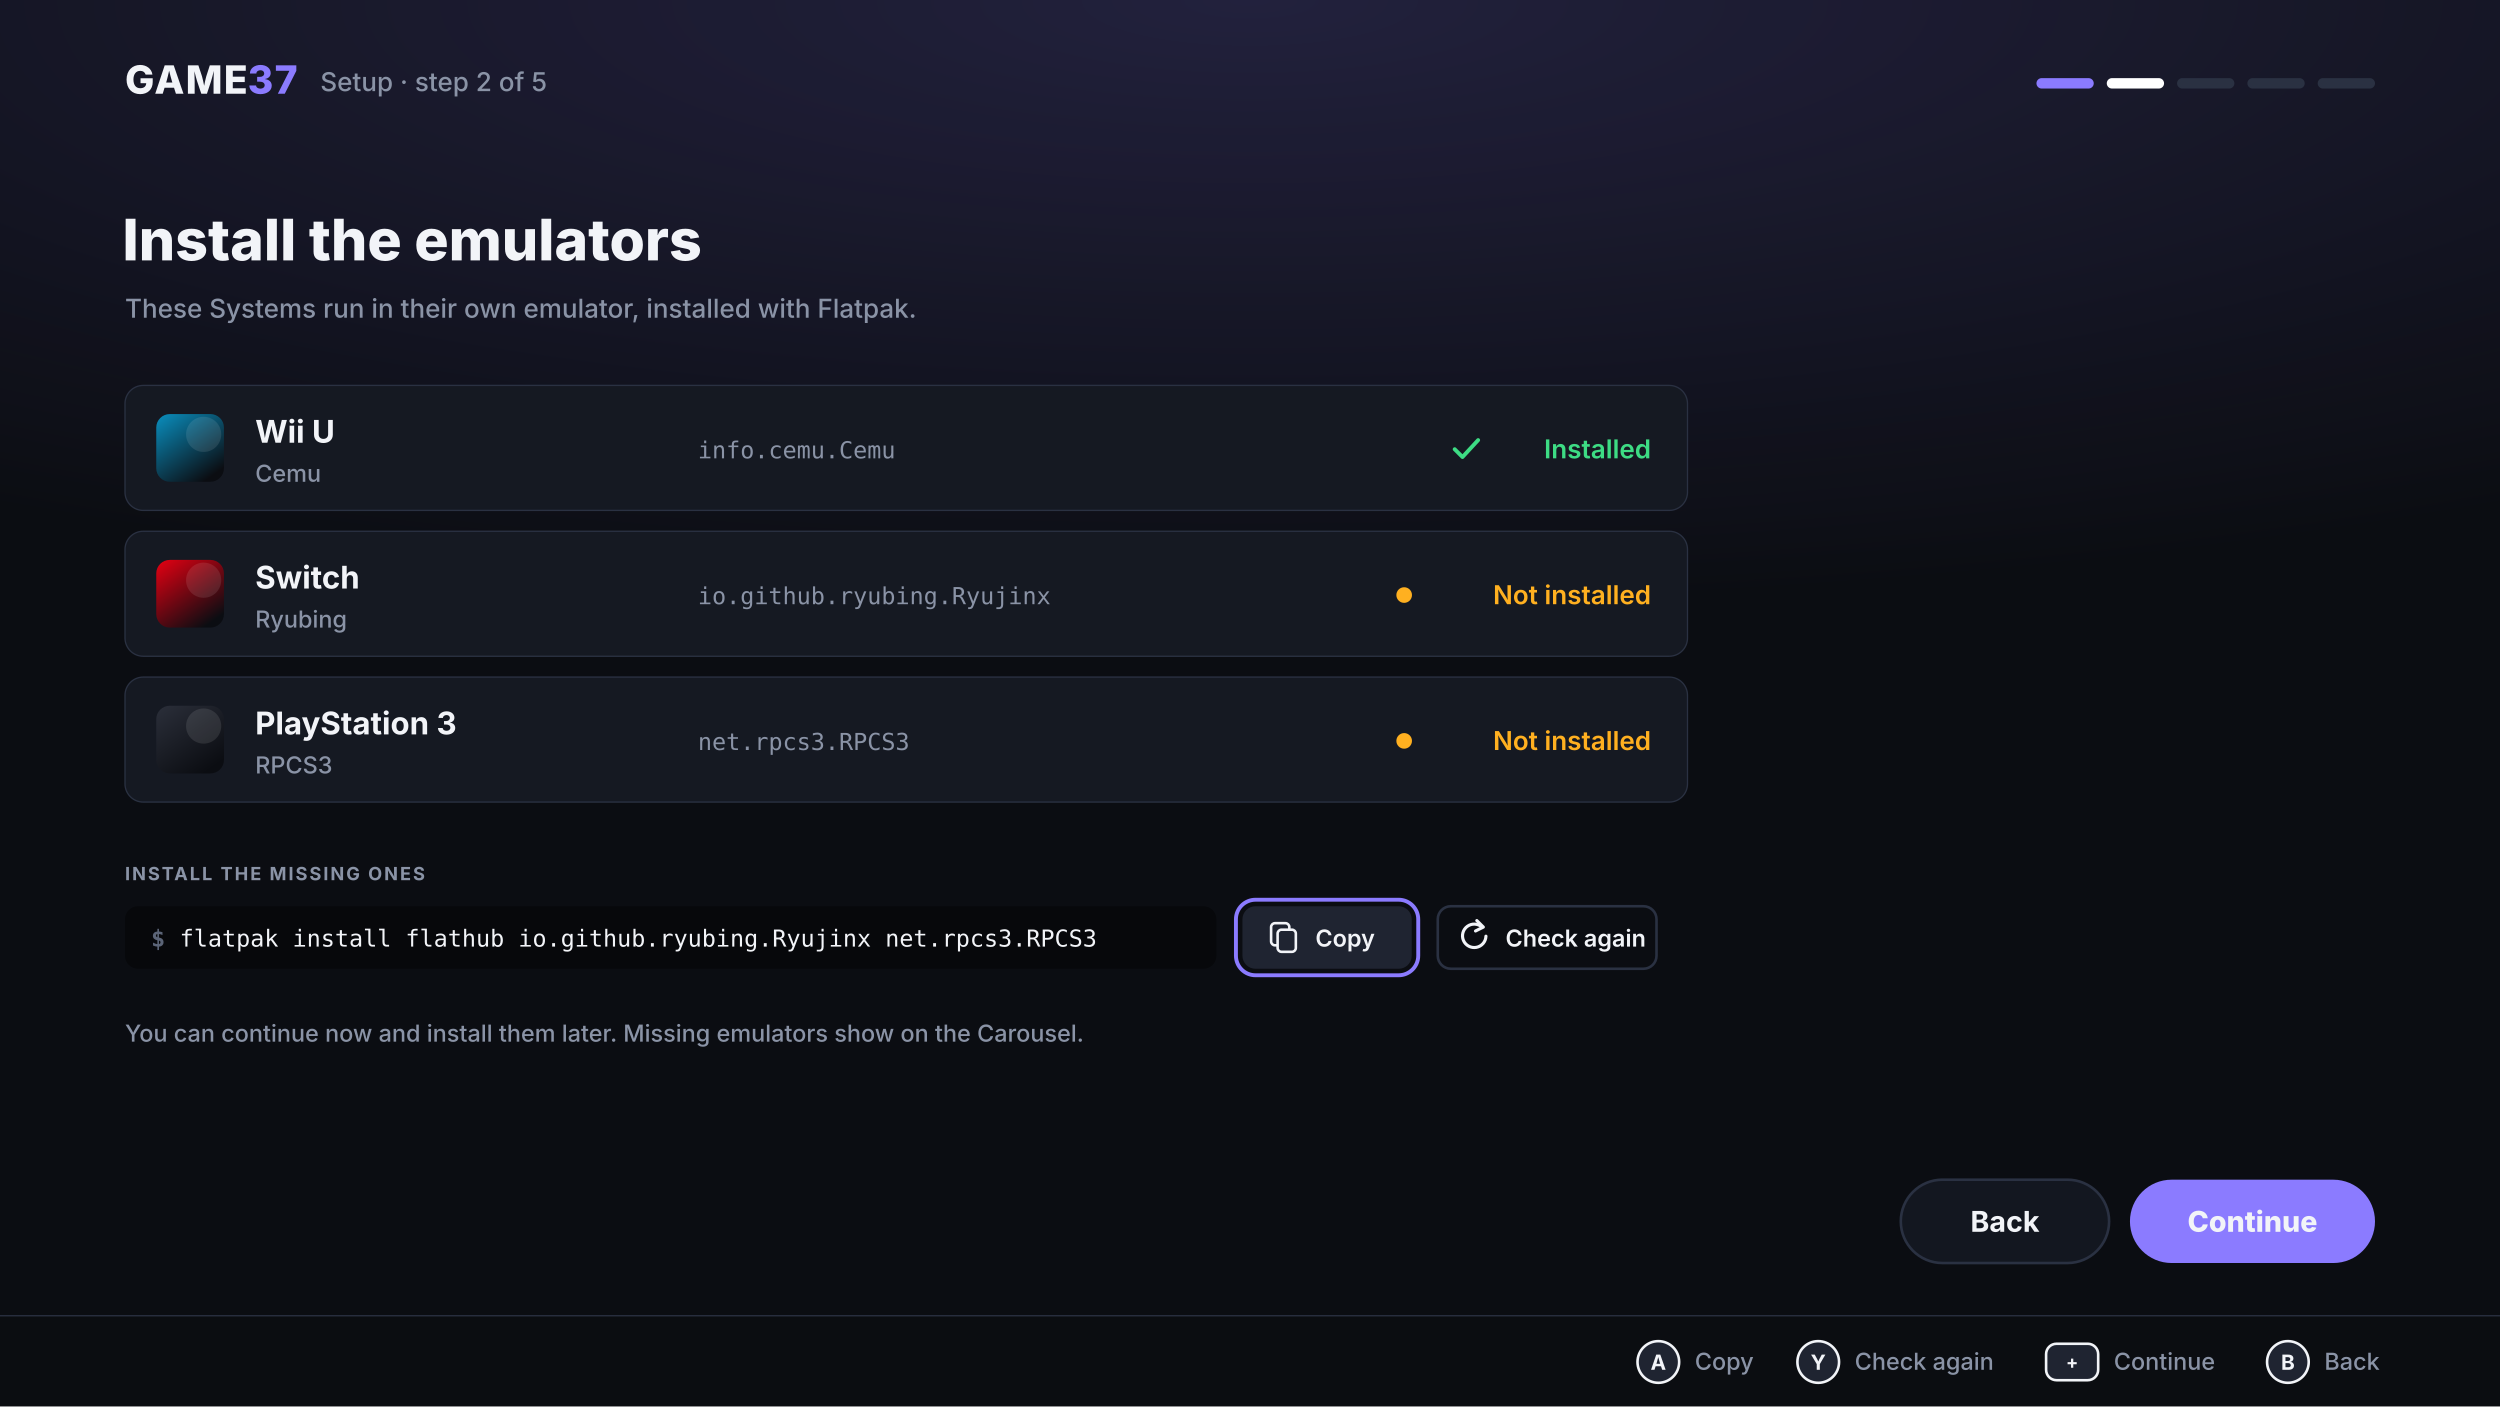
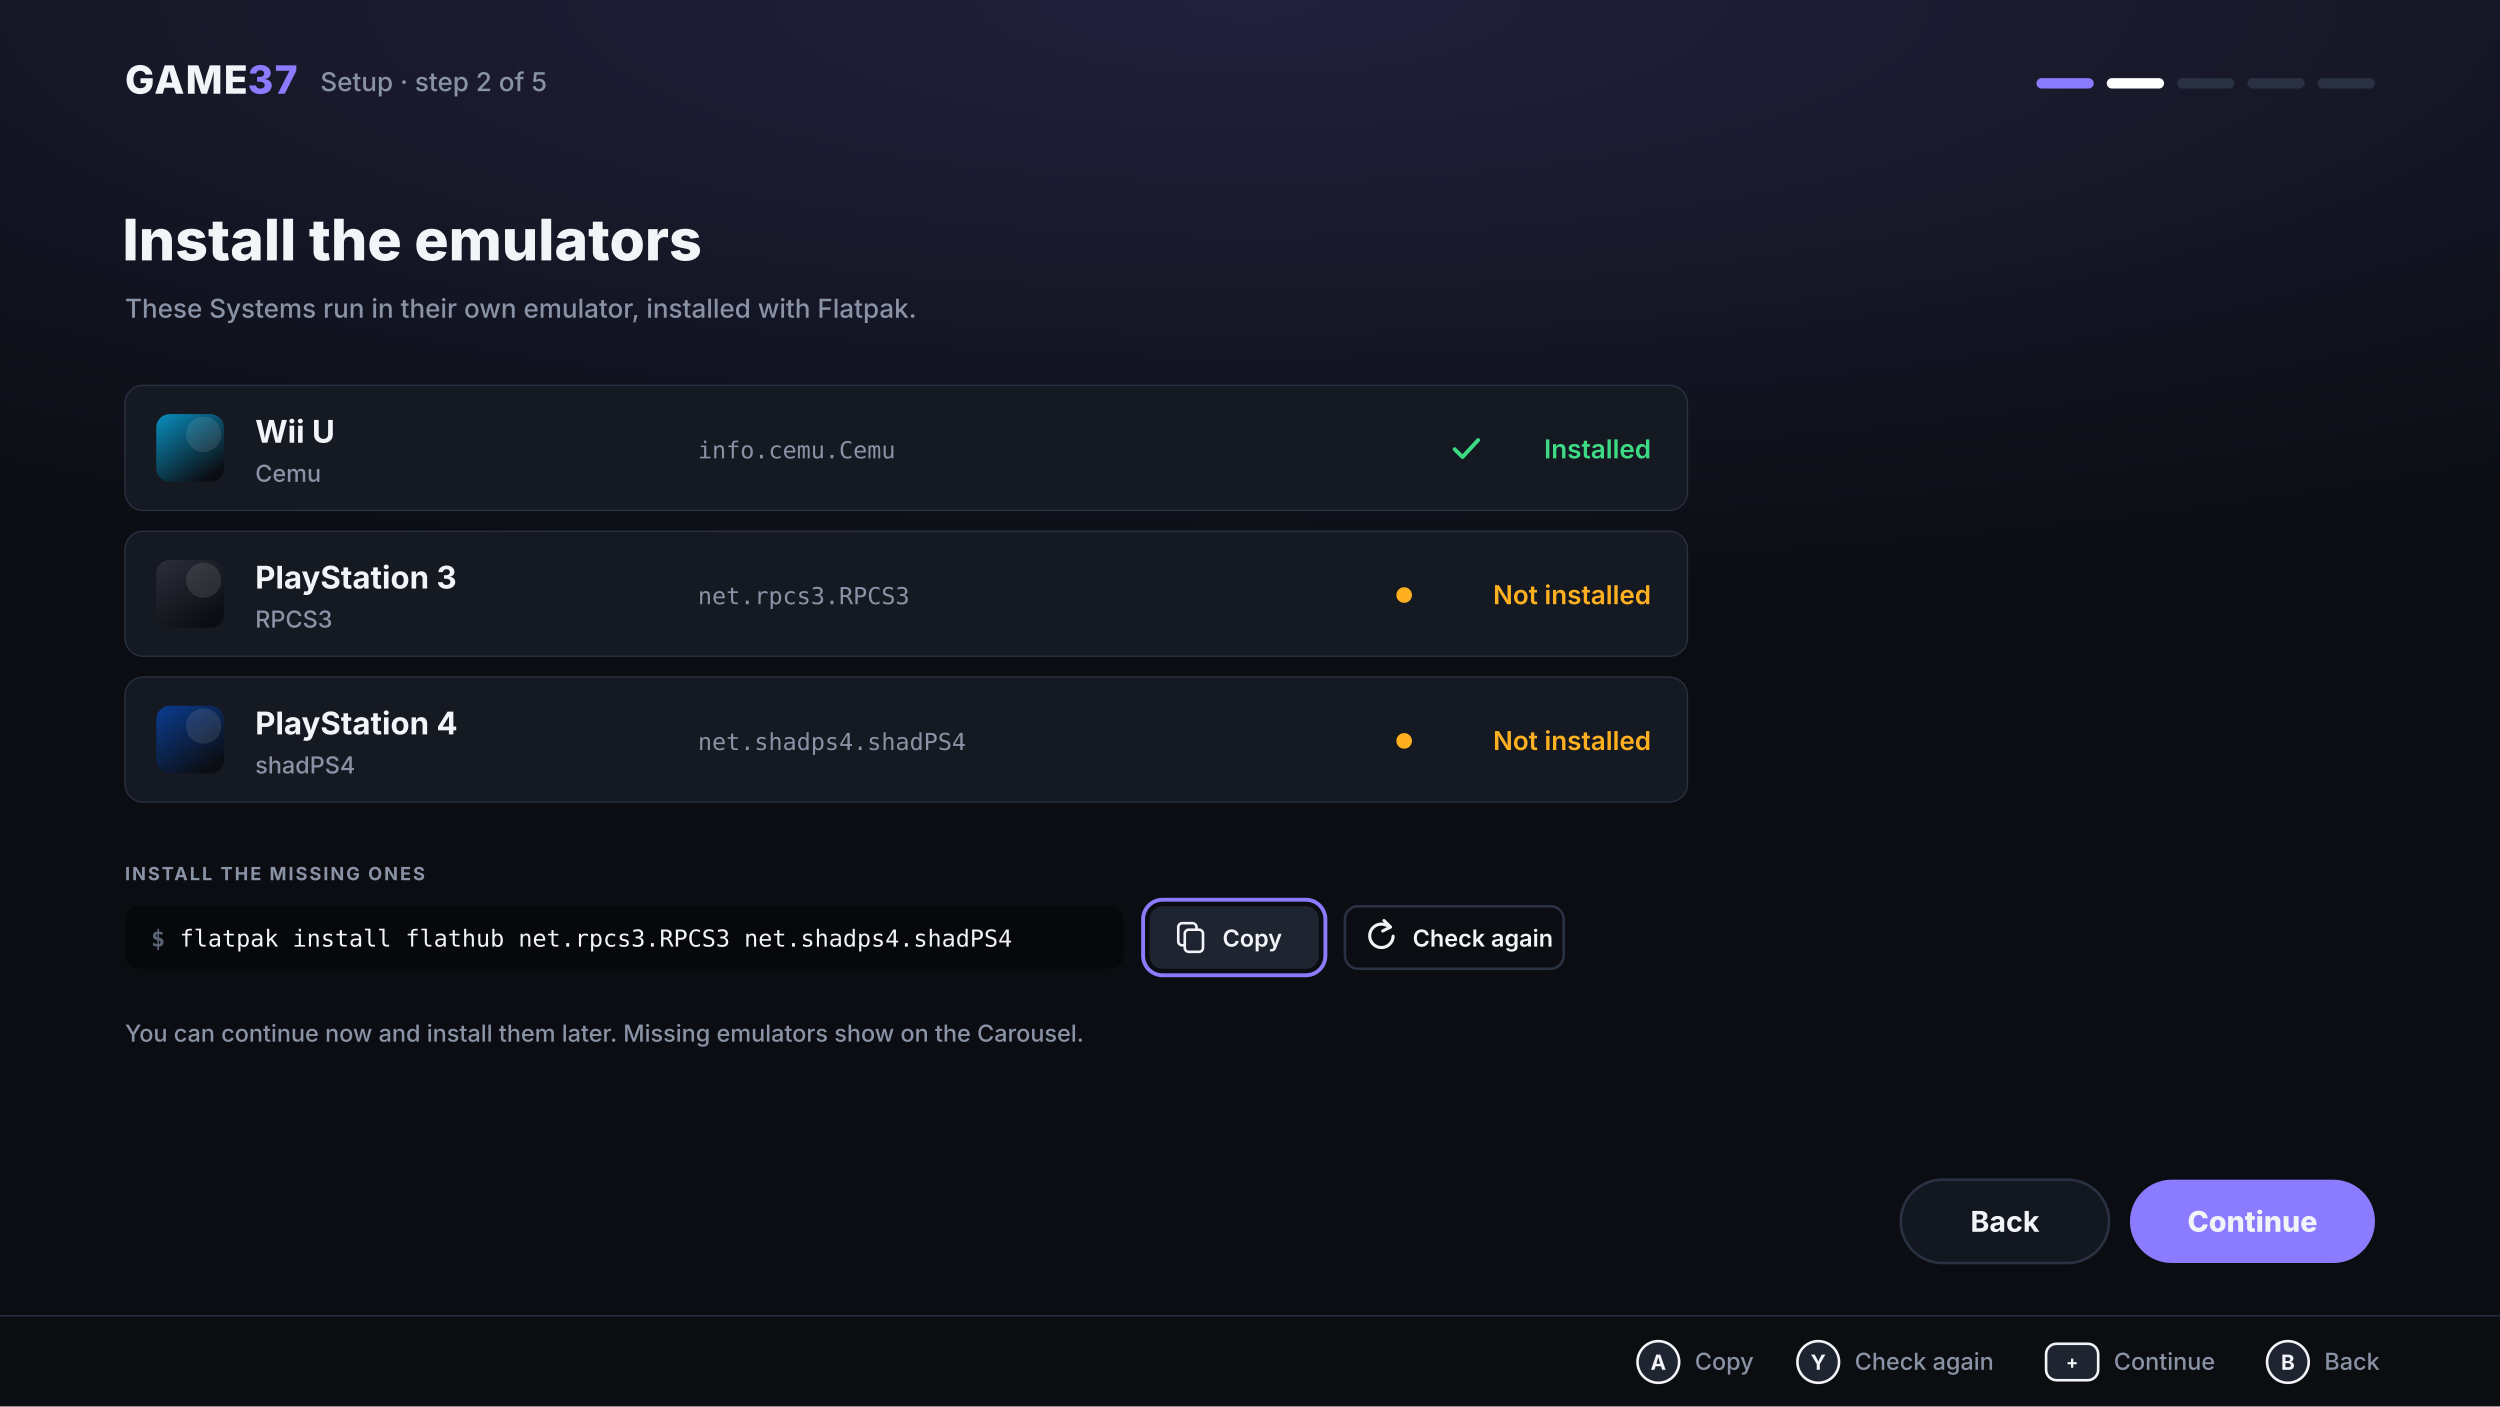
<svg xmlns="http://www.w3.org/2000/svg" width="1920" height="1080" viewBox="0 0 1920 1080">
  <defs>
    <radialGradient id="rg1" cx="0.5" cy="0" r="0.9">
      <stop offset="0" stop-color="#8B7BFF" stop-opacity="0.18" />
      <stop offset="1" stop-color="#8B7BFF" stop-opacity="0" />
    </radialGradient>
    <linearGradient id="lg2" x1="0" y1="0" x2="0.7" y2="1">
      <stop offset="0" stop-color="#0A8FBF" stop-opacity="1" />
      <stop offset="1" stop-color="#0B0D12" stop-opacity="1" />
    </linearGradient>
    <linearGradient id="lg3" x1="0" y1="0" x2="0.7" y2="1">
-       <stop offset="0" stop-color="#E60012" stop-opacity="1" />
+       <stop offset="0" stop-color="#2B2F3A" stop-opacity="1" />
      <stop offset="1" stop-color="#0B0D12" stop-opacity="1" />
    </linearGradient>
    <linearGradient id="lg4" x1="0" y1="0" x2="0.7" y2="1">
-       <stop offset="0" stop-color="#2B2F3A" stop-opacity="1" />
+       <stop offset="0" stop-color="#0B3D91" stop-opacity="1" />
      <stop offset="1" stop-color="#0B0D12" stop-opacity="1" />
    </linearGradient>
  </defs>
  <rect x="0.0" y="0.0" width="1920.0" height="1080.0" rx="0" fill="#0B0D12" fill-opacity="1" />
  <rect x="0.0" y="0.0" width="1920.0" height="520.0" rx="0" fill="url(#rg1)" fill-opacity="1" />
  <text x="96" y="72" font-family="Inter, 'Helvetica Neue', Arial, sans-serif" font-size="30" font-weight="800" fill="#F2F4F8" letter-spacing="1">GAME<tspan fill="#8B7BFF">37</tspan>
  </text>
  <text x="246.0" y="70.0" font-family="Inter, 'Helvetica Neue', Arial, sans-serif" font-size="20" font-weight="500" fill="#8A93A6" fill-opacity="1" text-anchor="start" letter-spacing="0">Setup · step 2 of 5</text>
  <rect x="1564.0" y="60.0" width="44.0" height="8.0" rx="4" fill="#8B7BFF" fill-opacity="1" />
  <rect x="1618.0" y="60.0" width="44.0" height="8.0" rx="4" fill="#FFFFFF" fill-opacity="1" />
  <rect x="1672.0" y="60.0" width="44.0" height="8.0" rx="4" fill="#2A3142" fill-opacity="1" />
  <rect x="1726.0" y="60.0" width="44.0" height="8.0" rx="4" fill="#2A3142" fill-opacity="1" />
  <rect x="1780.0" y="60.0" width="44.0" height="8.0" rx="4" fill="#2A3142" fill-opacity="1" />
  <text x="94.0" y="200.0" font-family="Inter, 'Helvetica Neue', Arial, sans-serif" font-size="44" font-weight="800" fill="#F2F4F8" fill-opacity="1" text-anchor="start" letter-spacing="0">Install the emulators</text>
  <text x="96.0" y="244.0" font-family="Inter, 'Helvetica Neue', Arial, sans-serif" font-size="20" font-weight="500" fill="#8A93A6" fill-opacity="1" text-anchor="start" letter-spacing="0">These Systems run in their own emulator, installed with Flatpak.</text>
  <rect x="96.0" y="296.0" width="1200.0" height="96.0" rx="14" fill="#151922" fill-opacity="1" stroke="#2A3142" stroke-width="1" />
  <rect x="120.0" y="318.0" width="52.0" height="52.0" rx="10.4" fill="url(#lg2)" fill-opacity="1" />
  <circle cx="156.4" cy="333.6" r="13.5" fill="#FFFFFF" fill-opacity="0.1" />
  <text x="196.0" y="340.0" font-family="Inter, 'Helvetica Neue', Arial, sans-serif" font-size="24" font-weight="700" fill="#F2F4F8" fill-opacity="1" text-anchor="start" letter-spacing="0">Wii U</text>
  <text x="196.0" y="370.0" font-family="Inter, 'Helvetica Neue', Arial, sans-serif" font-size="18" font-weight="500" fill="#8A93A6" fill-opacity="1" text-anchor="start" letter-spacing="0">Cemu</text>
  <text x="536.0" y="352.0" font-family="'JetBrains Mono', 'DejaVu Sans Mono', monospace" font-size="18" font-weight="500" fill="#8A93A6" fill-opacity="1" text-anchor="start" letter-spacing="0">info.cemu.Cemu</text>
  <text x="1268.0" y="352.0" font-family="Inter, 'Helvetica Neue', Arial, sans-serif" font-size="20" font-weight="600" fill="#3DDC84" fill-opacity="1" text-anchor="end" letter-spacing="0">Installed</text>
  <path d="M1117.2,345 l6,6 l12,-13" fill="none" stroke="#3DDC84" stroke-width="3" stroke-linecap="round" stroke-linejoin="round" />
  <rect x="96.0" y="408.0" width="1200.0" height="96.0" rx="14" fill="#151922" fill-opacity="1" stroke="#2A3142" stroke-width="1" />
  <rect x="120.0" y="430.0" width="52.0" height="52.0" rx="10.4" fill="url(#lg3)" fill-opacity="1" />
  <circle cx="156.4" cy="445.6" r="13.5" fill="#FFFFFF" fill-opacity="0.1" />
-   <text x="196.0" y="452.0" font-family="Inter, 'Helvetica Neue', Arial, sans-serif" font-size="24" font-weight="700" fill="#F2F4F8" fill-opacity="1" text-anchor="start" letter-spacing="0">Switch</text>
-   <text x="196.0" y="482.0" font-family="Inter, 'Helvetica Neue', Arial, sans-serif" font-size="18" font-weight="500" fill="#8A93A6" fill-opacity="1" text-anchor="start" letter-spacing="0">Ryubing</text>
-   <text x="536.0" y="464.0" font-family="'JetBrains Mono', 'DejaVu Sans Mono', monospace" font-size="18" font-weight="500" fill="#8A93A6" fill-opacity="1" text-anchor="start" letter-spacing="0">io.github.ryubing.Ryujinx</text>
+   <text x="196.0" y="452.0" font-family="Inter, 'Helvetica Neue', Arial, sans-serif" font-size="24" font-weight="700" fill="#F2F4F8" fill-opacity="1" text-anchor="start" letter-spacing="0">PlayStation 3</text>
+   <text x="196.0" y="482.0" font-family="Inter, 'Helvetica Neue', Arial, sans-serif" font-size="18" font-weight="500" fill="#8A93A6" fill-opacity="1" text-anchor="start" letter-spacing="0">RPCS3</text>
+   <text x="536.0" y="464.0" font-family="'JetBrains Mono', 'DejaVu Sans Mono', monospace" font-size="18" font-weight="500" fill="#8A93A6" fill-opacity="1" text-anchor="start" letter-spacing="0">net.rpcs3.RPCS3</text>
  <text x="1268.0" y="464.0" font-family="Inter, 'Helvetica Neue', Arial, sans-serif" font-size="20" font-weight="600" fill="#FFB020" fill-opacity="1" text-anchor="end" letter-spacing="0">Not installed</text>
  <circle cx="1078.4" cy="457.0" r="6.0" fill="#FFB020" fill-opacity="1" />
  <rect x="96.0" y="520.0" width="1200.0" height="96.0" rx="14" fill="#151922" fill-opacity="1" stroke="#2A3142" stroke-width="1" />
  <rect x="120.0" y="542.0" width="52.0" height="52.0" rx="10.4" fill="url(#lg4)" fill-opacity="1" />
  <circle cx="156.4" cy="557.6" r="13.5" fill="#FFFFFF" fill-opacity="0.1" />
-   <text x="196.0" y="564.0" font-family="Inter, 'Helvetica Neue', Arial, sans-serif" font-size="24" font-weight="700" fill="#F2F4F8" fill-opacity="1" text-anchor="start" letter-spacing="0">PlayStation 3</text>
-   <text x="196.0" y="594.0" font-family="Inter, 'Helvetica Neue', Arial, sans-serif" font-size="18" font-weight="500" fill="#8A93A6" fill-opacity="1" text-anchor="start" letter-spacing="0">RPCS3</text>
-   <text x="536.0" y="576.0" font-family="'JetBrains Mono', 'DejaVu Sans Mono', monospace" font-size="18" font-weight="500" fill="#8A93A6" fill-opacity="1" text-anchor="start" letter-spacing="0">net.rpcs3.RPCS3</text>
+   <text x="196.0" y="564.0" font-family="Inter, 'Helvetica Neue', Arial, sans-serif" font-size="24" font-weight="700" fill="#F2F4F8" fill-opacity="1" text-anchor="start" letter-spacing="0">PlayStation 4</text>
+   <text x="196.0" y="594.0" font-family="Inter, 'Helvetica Neue', Arial, sans-serif" font-size="18" font-weight="500" fill="#8A93A6" fill-opacity="1" text-anchor="start" letter-spacing="0">shadPS4</text>
+   <text x="536.0" y="576.0" font-family="'JetBrains Mono', 'DejaVu Sans Mono', monospace" font-size="18" font-weight="500" fill="#8A93A6" fill-opacity="1" text-anchor="start" letter-spacing="0">net.shadps4.shadPS4</text>
  <text x="1268.0" y="576.0" font-family="Inter, 'Helvetica Neue', Arial, sans-serif" font-size="20" font-weight="600" fill="#FFB020" fill-opacity="1" text-anchor="end" letter-spacing="0">Not installed</text>
  <circle cx="1078.4" cy="569.0" r="6.0" fill="#FFB020" fill-opacity="1" />
  <text x="96.0" y="676.0" font-family="Inter, 'Helvetica Neue', Arial, sans-serif" font-size="14" font-weight="700" fill="#8A93A6" fill-opacity="1" text-anchor="start" letter-spacing="1.5">INSTALL THE MISSING ONES</text>
-   <rect x="96.0" y="696.0" width="838.2" height="48.0" rx="10" fill="#000000" fill-opacity="0.4" />
+   <rect x="96.0" y="696.0" width="766.9" height="48.0" rx="10" fill="#000000" fill-opacity="0.4" />
  <text x="116.0" y="727.0" font-family="'JetBrains Mono', 'DejaVu Sans Mono', monospace" font-size="18" font-weight="600" fill="#5B6477" fill-opacity="1" text-anchor="start" letter-spacing="0">$</text>
-   <text x="138.0" y="727.0" font-family="'JetBrains Mono', 'DejaVu Sans Mono', monospace" font-size="18" font-weight="500" fill="#F2F4F8" fill-opacity="1" text-anchor="start" letter-spacing="0">flatpak install flathub io.github.ryubing.Ryujinx net.rpcs3.RPCS3</text>
-   <rect x="949.2" y="691.0" width="140.0" height="58.0" rx="15" fill="none" fill-opacity="1" stroke="#8B7BFF" stroke-width="3" />
-   <rect x="954.2" y="696.0" width="130.0" height="48.0" rx="10" fill="#1F2431" fill-opacity="1" />
-   <rect x="976.2" y="709.0" width="14.0" height="17.0" rx="3" fill="none" fill-opacity="1" stroke="#F2F4F8" stroke-width="2" />
-   <rect x="981.2" y="714.0" width="14.0" height="17.0" rx="3" fill="#1F2431" fill-opacity="1" stroke="#F2F4F8" stroke-width="2" />
-   <text x="1010.2" y="727.0" font-family="Inter, 'Helvetica Neue', Arial, sans-serif" font-size="18" font-weight="600" fill="#F2F4F8" fill-opacity="1" text-anchor="start" letter-spacing="0">Copy</text>
-   <rect x="1104.2" y="696.0" width="168.0" height="48.0" rx="10" fill="none" fill-opacity="1" stroke="#2A3142" stroke-width="2" />
-   <path d="M1138.2,712 a9,9 0 1,0 3,7" fill="none" stroke="#F2F4F8" stroke-width="2.4" stroke-linecap="round" />
-   <path d="M1134.2,707 l5,5 l-6,3" fill="none" stroke="#F2F4F8" stroke-width="2.4" stroke-linecap="round" stroke-linejoin="round" />
-   <text x="1156.2" y="727.0" font-family="Inter, 'Helvetica Neue', Arial, sans-serif" font-size="18" font-weight="600" fill="#F2F4F8" fill-opacity="1" text-anchor="start" letter-spacing="0">Check again</text>
+   <text x="138.0" y="727.0" font-family="'JetBrains Mono', 'DejaVu Sans Mono', monospace" font-size="18" font-weight="500" fill="#F2F4F8" fill-opacity="1" text-anchor="start" letter-spacing="0">flatpak install flathub net.rpcs3.RPCS3 net.shadps4.shadPS4</text>
+   <rect x="877.9" y="691.0" width="140.0" height="58.0" rx="15" fill="none" fill-opacity="1" stroke="#8B7BFF" stroke-width="3" />
+   <rect x="882.9" y="696.0" width="130.0" height="48.0" rx="10" fill="#1F2431" fill-opacity="1" />
+   <rect x="904.9" y="709.0" width="14.0" height="17.0" rx="3" fill="none" fill-opacity="1" stroke="#F2F4F8" stroke-width="2" />
+   <rect x="909.9" y="714.0" width="14.0" height="17.0" rx="3" fill="#1F2431" fill-opacity="1" stroke="#F2F4F8" stroke-width="2" />
+   <text x="938.9" y="727.0" font-family="Inter, 'Helvetica Neue', Arial, sans-serif" font-size="18" font-weight="600" fill="#F2F4F8" fill-opacity="1" text-anchor="start" letter-spacing="0">Copy</text>
+   <rect x="1032.9" y="696.0" width="168.0" height="48.0" rx="10" fill="none" fill-opacity="1" stroke="#2A3142" stroke-width="2" />
+   <path d="M1066.92,712 a9,9 0 1,0 3,7" fill="none" stroke="#F2F4F8" stroke-width="2.4" stroke-linecap="round" />
+   <path d="M1062.92,707 l5,5 l-6,3" fill="none" stroke="#F2F4F8" stroke-width="2.4" stroke-linecap="round" stroke-linejoin="round" />
+   <text x="1084.9" y="727.0" font-family="Inter, 'Helvetica Neue', Arial, sans-serif" font-size="18" font-weight="600" fill="#F2F4F8" fill-opacity="1" text-anchor="start" letter-spacing="0">Check again</text>
  <text x="96.0" y="800.0" font-family="Inter, 'Helvetica Neue', Arial, sans-serif" font-size="18" font-weight="500" fill="#8A93A6" fill-opacity="1" text-anchor="start" letter-spacing="0">You can continue now and install them later. Missing emulators show on the Carousel.</text>
  <rect x="1635.8" y="906.0" width="188.2" height="64.0" rx="32" fill="#8B7BFF" fill-opacity="1" />
  <text x="1729.9" y="946.0" font-family="Inter, 'Helvetica Neue', Arial, sans-serif" font-size="22" font-weight="800" fill="#F2F4F8" fill-opacity="1" text-anchor="middle" letter-spacing="0">Continue</text>
  <rect x="1459.8" y="906.0" width="160.0" height="64.0" rx="32" fill="#151922" fill-opacity="0.85" stroke="#2A3142" stroke-width="2" />
  <text x="1539.8" y="946.0" font-family="Inter, 'Helvetica Neue', Arial, sans-serif" font-size="22" font-weight="700" fill="#F2F4F8" fill-opacity="1" text-anchor="middle" letter-spacing="0">Back</text>
  <rect x="0.0" y="1010.0" width="1920.0" height="70.0" rx="0" fill="#0B0D12" fill-opacity="0.92" />
  <rect x="0.0" y="1010.0" width="1920.0" height="1.0" rx="0" fill="#2A3142" fill-opacity="1" />
  <text x="1785.1" y="1052.0" font-family="Inter, 'Helvetica Neue', Arial, sans-serif" font-size="18" font-weight="500" fill="#8A93A6" fill-opacity="1" text-anchor="start" letter-spacing="0">Back</text>
  <circle cx="1757.1" cy="1046.0" r="16.0" fill="#1F2431" fill-opacity="1" stroke="#F2F4F8" stroke-width="2" />
  <text x="1757.1" y="1052.0" font-family="Inter, 'Helvetica Neue', Arial, sans-serif" font-size="16" font-weight="700" fill="#F2F4F8" fill-opacity="1" text-anchor="middle" letter-spacing="0">B</text>
  <text x="1623.4" y="1052.0" font-family="Inter, 'Helvetica Neue', Arial, sans-serif" font-size="18" font-weight="500" fill="#8A93A6" fill-opacity="1" text-anchor="start" letter-spacing="0">Continue</text>
  <rect x="1571.4" y="1032.0" width="40.0" height="28.0" rx="8" fill="#1F2431" fill-opacity="1" stroke="#F2F4F8" stroke-width="2" />
  <text x="1591.4" y="1051.0" font-family="Inter, 'Helvetica Neue', Arial, sans-serif" font-size="14" font-weight="700" fill="#F2F4F8" fill-opacity="1" text-anchor="middle" letter-spacing="0">+</text>
  <text x="1424.4" y="1052.0" font-family="Inter, 'Helvetica Neue', Arial, sans-serif" font-size="18" font-weight="500" fill="#8A93A6" fill-opacity="1" text-anchor="start" letter-spacing="0">Check again</text>
  <circle cx="1396.4" cy="1046.0" r="16.0" fill="#1F2431" fill-opacity="1" stroke="#F2F4F8" stroke-width="2" />
  <text x="1396.4" y="1052.0" font-family="Inter, 'Helvetica Neue', Arial, sans-serif" font-size="16" font-weight="700" fill="#F2F4F8" fill-opacity="1" text-anchor="middle" letter-spacing="0">Y</text>
  <text x="1301.6" y="1052.0" font-family="Inter, 'Helvetica Neue', Arial, sans-serif" font-size="18" font-weight="500" fill="#8A93A6" fill-opacity="1" text-anchor="start" letter-spacing="0">Copy</text>
  <circle cx="1273.6" cy="1046.0" r="16.0" fill="#1F2431" fill-opacity="1" stroke="#F2F4F8" stroke-width="2" />
  <text x="1273.6" y="1052.0" font-family="Inter, 'Helvetica Neue', Arial, sans-serif" font-size="16" font-weight="700" fill="#F2F4F8" fill-opacity="1" text-anchor="middle" letter-spacing="0">A</text>
</svg>
